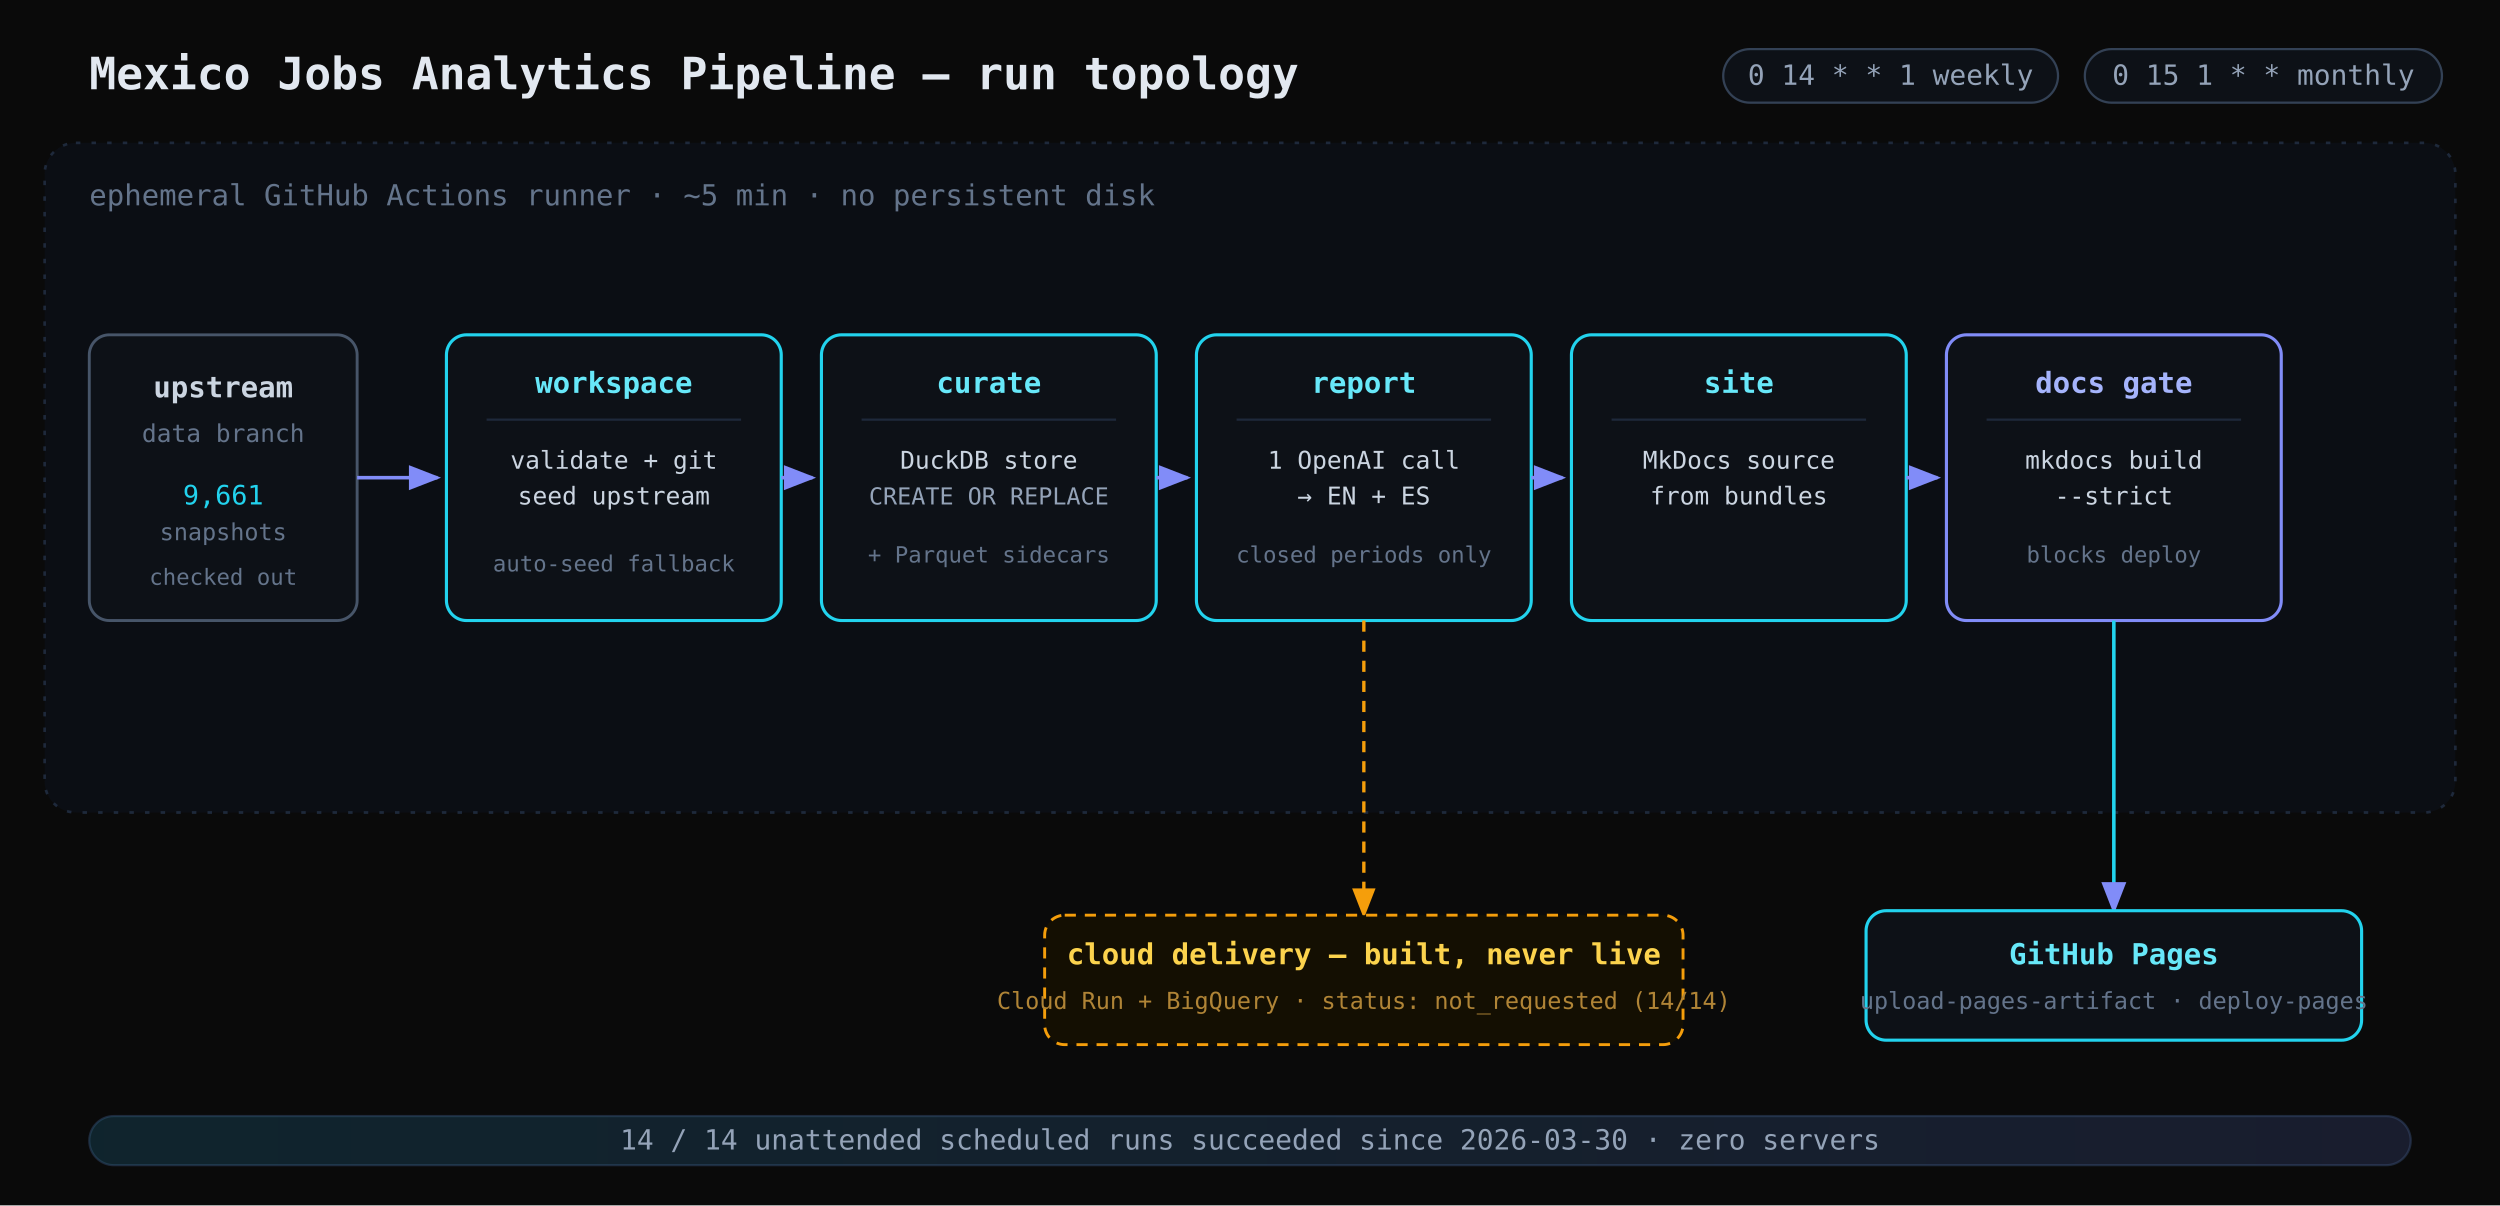
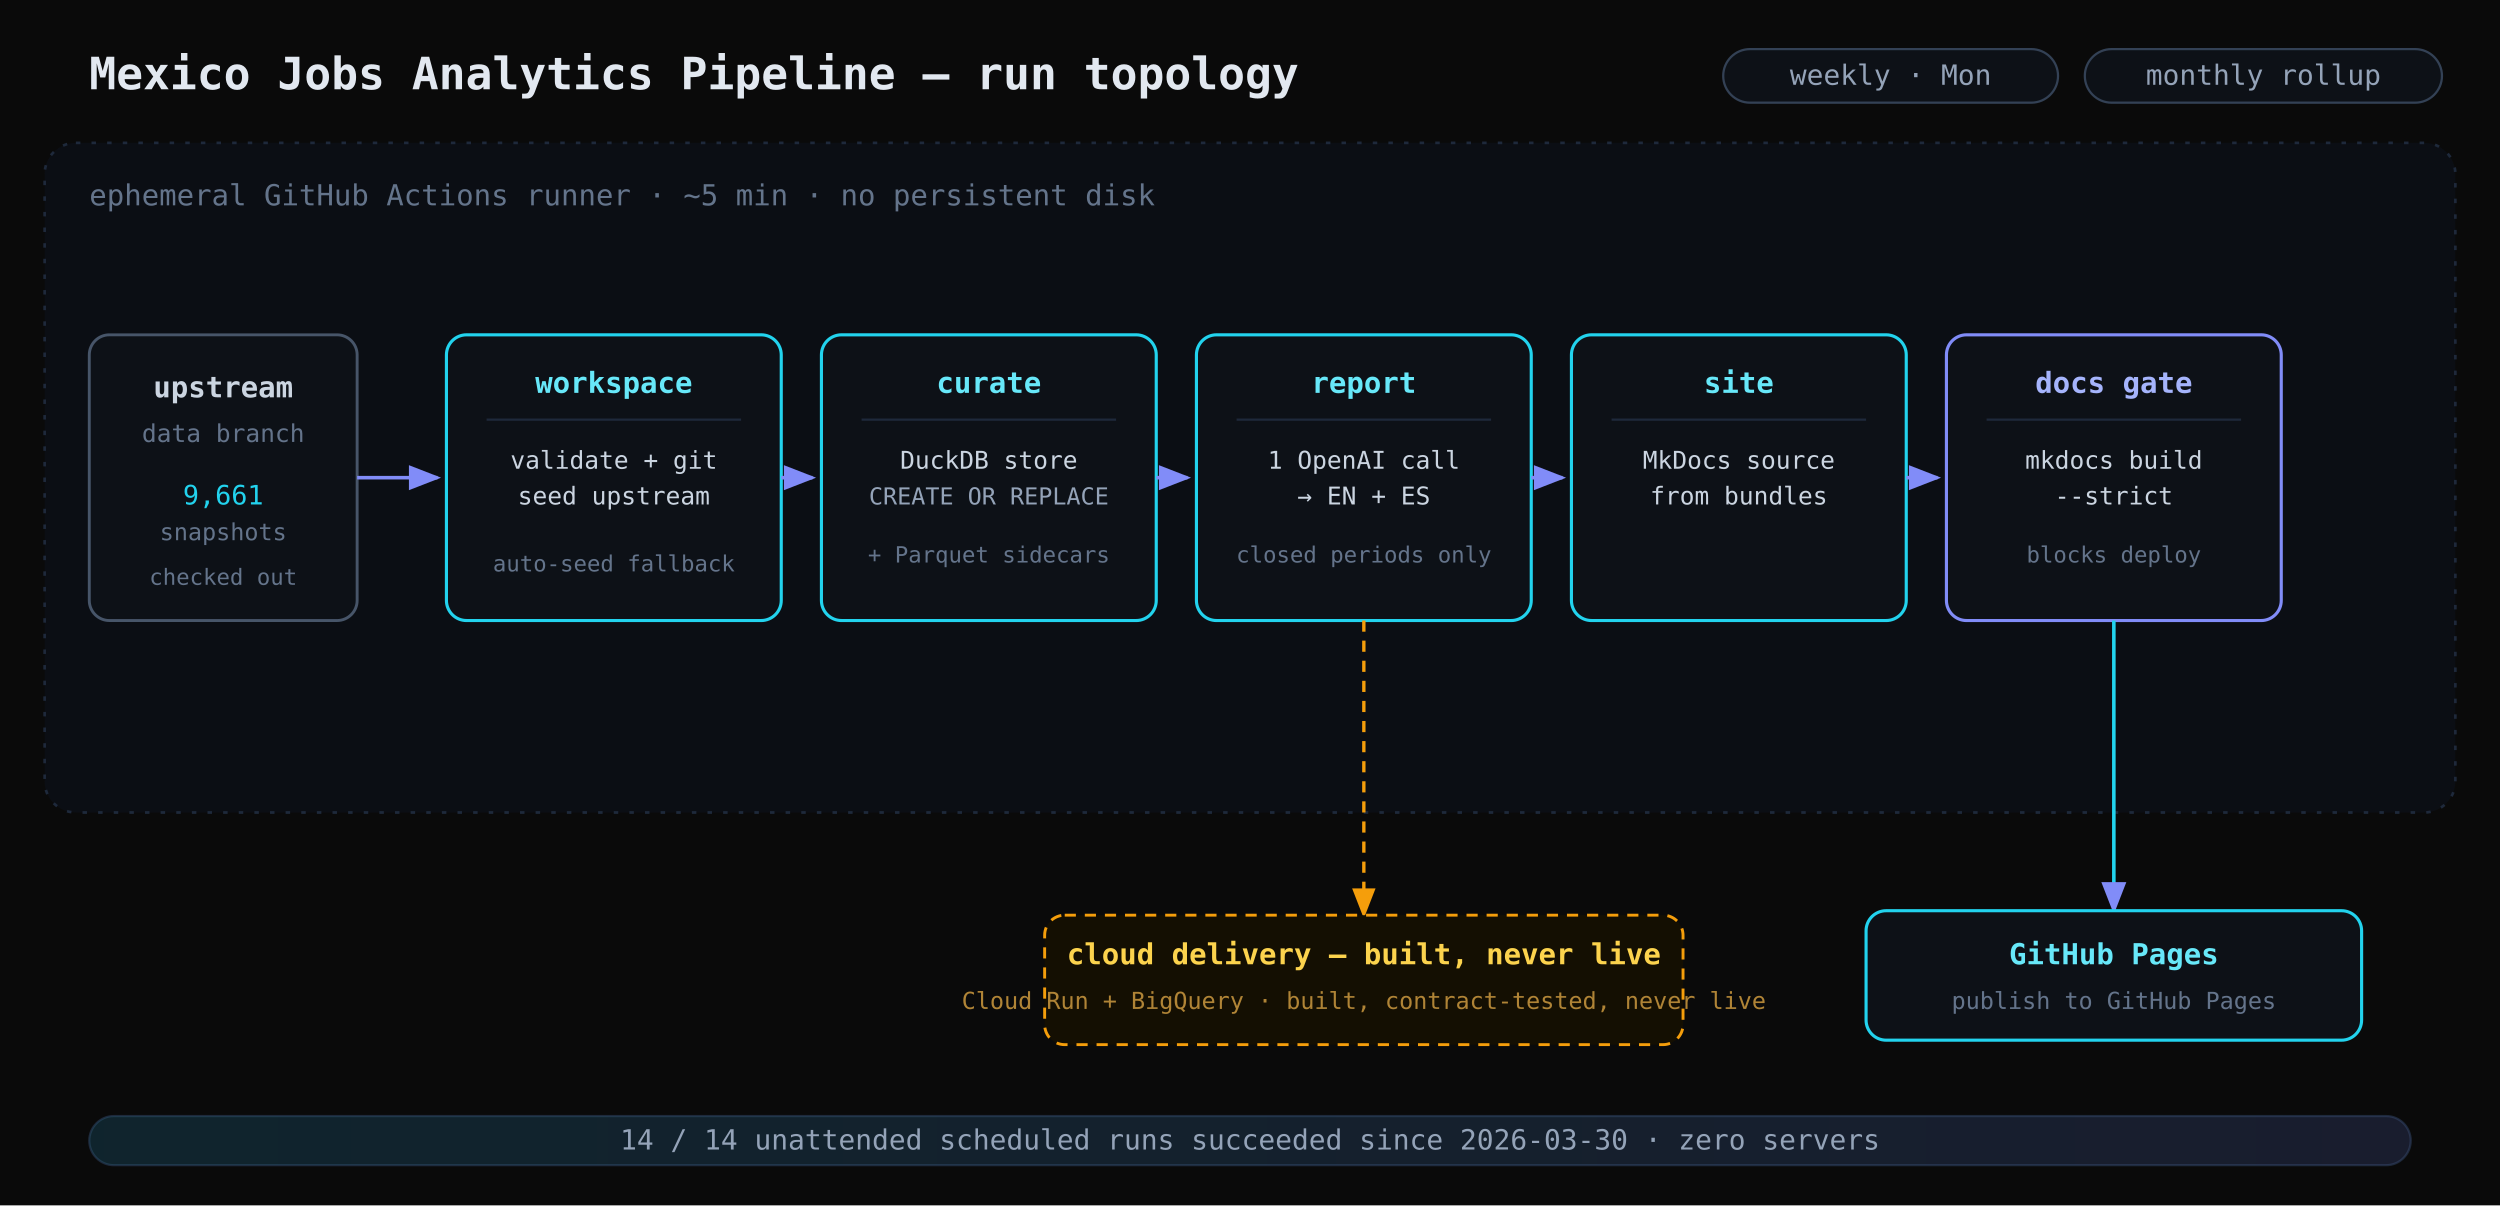
<svg xmlns="http://www.w3.org/2000/svg" width="1120" height="540" viewBox="0 0 1120 540" font-family="ui-monospace, SFMono-Regular, Menlo, monospace">
  <defs>
    <marker id="arr" markerWidth="9" markerHeight="7" refX="8" refY="3.5" orient="auto">
      <polygon points="0 0, 9 3.5, 0 7" fill="#818cf8" />
    </marker>
    <marker id="arrAmber" markerWidth="9" markerHeight="7" refX="8" refY="3.5" orient="auto">
      <polygon points="0 0, 9 3.5, 0 7" fill="#f59e0b" />
    </marker>
    <linearGradient id="ci" x1="0" y1="0" x2="1" y2="0">
      <stop offset="0" stop-color="#22d3ee" />
      <stop offset="1" stop-color="#818cf8" />
    </linearGradient>
  </defs>
  <rect width="1120" height="540" fill="#0a0a0a" />
  <rect x="20" y="64" width="1080" height="300" rx="14" fill="#0b0e14" stroke="#1e293b" stroke-width="1.2" stroke-dasharray="2 5" />
  <text x="40" y="92" fill="#64748b" font-size="13">ephemeral GitHub Actions runner · ~5 min · no persistent disk</text>
  <text x="40" y="40" fill="#e2e8f0" font-size="20" font-weight="700">Mexico Jobs Analytics Pipeline — run topology</text>
  <g font-size="12.5">
    <rect x="772" y="22" width="150" height="24" rx="12" fill="#0d1117" stroke="#334155" />
-     <text x="847" y="38" text-anchor="middle" fill="#94a3b8">0 14 * * 1  weekly</text>
+     <text x="847" y="38" text-anchor="middle" fill="#94a3b8">weekly · Mon</text>
    <rect x="934" y="22" width="160" height="24" rx="12" fill="#0d1117" stroke="#334155" />
-     <text x="1014" y="38" text-anchor="middle" fill="#94a3b8">0 15 1 * *  monthly</text>
+     <text x="1014" y="38" text-anchor="middle" fill="#94a3b8">monthly rollup</text>
  </g>
  <g>
    <rect x="40" y="150" width="120" height="128" rx="9" fill="#0d1117" stroke="#475569" stroke-width="1.3" />
    <text x="100" y="178" text-anchor="middle" fill="#cbd5e1" font-size="13" font-weight="700">upstream</text>
    <text x="100" y="198" text-anchor="middle" fill="#64748b" font-size="11">data branch</text>
    <text x="100" y="226" text-anchor="middle" fill="#22d3ee" font-size="12">9,661</text>
    <text x="100" y="242" text-anchor="middle" fill="#64748b" font-size="10.5">snapshots</text>
    <text x="100" y="262" text-anchor="middle" fill="#64748b" font-size="10">checked out</text>
  </g>
  <g>
    <rect x="200" y="150" width="150" height="128" rx="9" fill="#0d1117" stroke="#22d3ee" stroke-width="1.4" />
    <text x="275" y="176" text-anchor="middle" fill="#67e8f9" font-size="13" font-weight="700">workspace</text>
    <line x1="218" y1="188" x2="332" y2="188" stroke="#1e293b" />
    <text x="275" y="210" text-anchor="middle" fill="#cbd5e1" font-size="11">validate + git</text>
    <text x="275" y="226" text-anchor="middle" fill="#cbd5e1" font-size="11">seed upstream</text>
    <text x="275" y="256" text-anchor="middle" fill="#64748b" font-size="10">auto-seed fallback</text>
  </g>
  <g>
    <rect x="368" y="150" width="150" height="128" rx="9" fill="#0d1117" stroke="#22d3ee" stroke-width="1.4" />
    <text x="443" y="176" text-anchor="middle" fill="#67e8f9" font-size="13" font-weight="700">curate</text>
    <line x1="386" y1="188" x2="500" y2="188" stroke="#1e293b" />
    <text x="443" y="210" text-anchor="middle" fill="#cbd5e1" font-size="11">DuckDB store</text>
    <text x="443" y="226" text-anchor="middle" fill="#94a3b8" font-size="10.5">CREATE OR REPLACE</text>
    <text x="443" y="252" text-anchor="middle" fill="#64748b" font-size="10">+ Parquet sidecars</text>
  </g>
  <g>
    <rect x="536" y="150" width="150" height="128" rx="9" fill="#0d1117" stroke="#22d3ee" stroke-width="1.4" />
    <text x="611" y="176" text-anchor="middle" fill="#67e8f9" font-size="13" font-weight="700">report</text>
    <line x1="554" y1="188" x2="668" y2="188" stroke="#1e293b" />
    <text x="611" y="210" text-anchor="middle" fill="#cbd5e1" font-size="11">1 OpenAI call</text>
    <text x="611" y="226" text-anchor="middle" fill="#cbd5e1" font-size="11">→ EN + ES</text>
    <text x="611" y="252" text-anchor="middle" fill="#64748b" font-size="10">closed periods only</text>
  </g>
  <g>
    <rect x="704" y="150" width="150" height="128" rx="9" fill="#0d1117" stroke="#22d3ee" stroke-width="1.4" />
    <text x="779" y="176" text-anchor="middle" fill="#67e8f9" font-size="13" font-weight="700">site</text>
    <line x1="722" y1="188" x2="836" y2="188" stroke="#1e293b" />
    <text x="779" y="210" text-anchor="middle" fill="#cbd5e1" font-size="11">MkDocs source</text>
    <text x="779" y="226" text-anchor="middle" fill="#cbd5e1" font-size="11">from bundles</text>
  </g>
  <g>
    <rect x="872" y="150" width="150" height="128" rx="9" fill="#0d1117" stroke="#818cf8" stroke-width="1.4" />
    <text x="947" y="176" text-anchor="middle" fill="#a5b4fc" font-size="13" font-weight="700">docs gate</text>
    <line x1="890" y1="188" x2="1004" y2="188" stroke="#1e293b" />
    <text x="947" y="210" text-anchor="middle" fill="#cbd5e1" font-size="11">mkdocs build</text>
    <text x="947" y="226" text-anchor="middle" fill="#cbd5e1" font-size="11">--strict</text>
    <text x="947" y="252" text-anchor="middle" fill="#64748b" font-size="10">blocks deploy</text>
  </g>
  <g stroke="#818cf8" stroke-width="1.6">
    <line x1="160" y1="214" x2="196" y2="214" marker-end="url(#arr)" />
    <line x1="350" y1="214" x2="364" y2="214" marker-end="url(#arr)" />
    <line x1="518" y1="214" x2="532" y2="214" marker-end="url(#arr)" />
    <line x1="686" y1="214" x2="700" y2="214" marker-end="url(#arr)" />
    <line x1="854" y1="214" x2="868" y2="214" marker-end="url(#arr)" />
  </g>
  <line x1="947" y1="278" x2="947" y2="408" stroke="#22d3ee" stroke-width="1.6" marker-end="url(#arr)" />
  <g>
    <rect x="836" y="408" width="222" height="58" rx="9" fill="#0d1117" stroke="#22d3ee" stroke-width="1.4" />
    <text x="947" y="432" text-anchor="middle" fill="#67e8f9" font-size="13" font-weight="700">GitHub Pages</text>
-     <text x="947" y="452" text-anchor="middle" fill="#64748b" font-size="10.5">upload-pages-artifact · deploy-pages</text>
+     <text x="947" y="452" text-anchor="middle" fill="#64748b" font-size="10.5">publish to GitHub Pages</text>
  </g>
  <line x1="611" y1="278" x2="611" y2="410" stroke="#f59e0b" stroke-width="1.5" stroke-dasharray="5 4" marker-end="url(#arrAmber)" />
  <g>
    <rect x="468" y="410" width="286" height="58" rx="9" fill="#140f02" stroke="#f59e0b" stroke-width="1.3" stroke-dasharray="5 4" />
    <text x="611" y="432" text-anchor="middle" fill="#fcd34d" font-size="13" font-weight="700">cloud delivery — built, never live</text>
-     <text x="611" y="452" text-anchor="middle" fill="#b08436" font-size="10.5">Cloud Run + BigQuery · status: not_requested (14/14)</text>
+     <text x="611" y="452" text-anchor="middle" fill="#b08436" font-size="10.5">Cloud Run + BigQuery · built, contract-tested, never live</text>
  </g>
  <rect x="40" y="500" width="1040" height="22" rx="11" fill="#0d1117" stroke="#1e293b" />
  <rect x="40" y="500" width="1040" height="22" rx="11" fill="url(#ci)" fill-opacity="0.10" />
  <text x="560" y="515" text-anchor="middle" fill="#94a3b8" font-size="12.5">14 / 14 unattended scheduled runs succeeded since 2026-03-30 · zero servers</text>
</svg>
